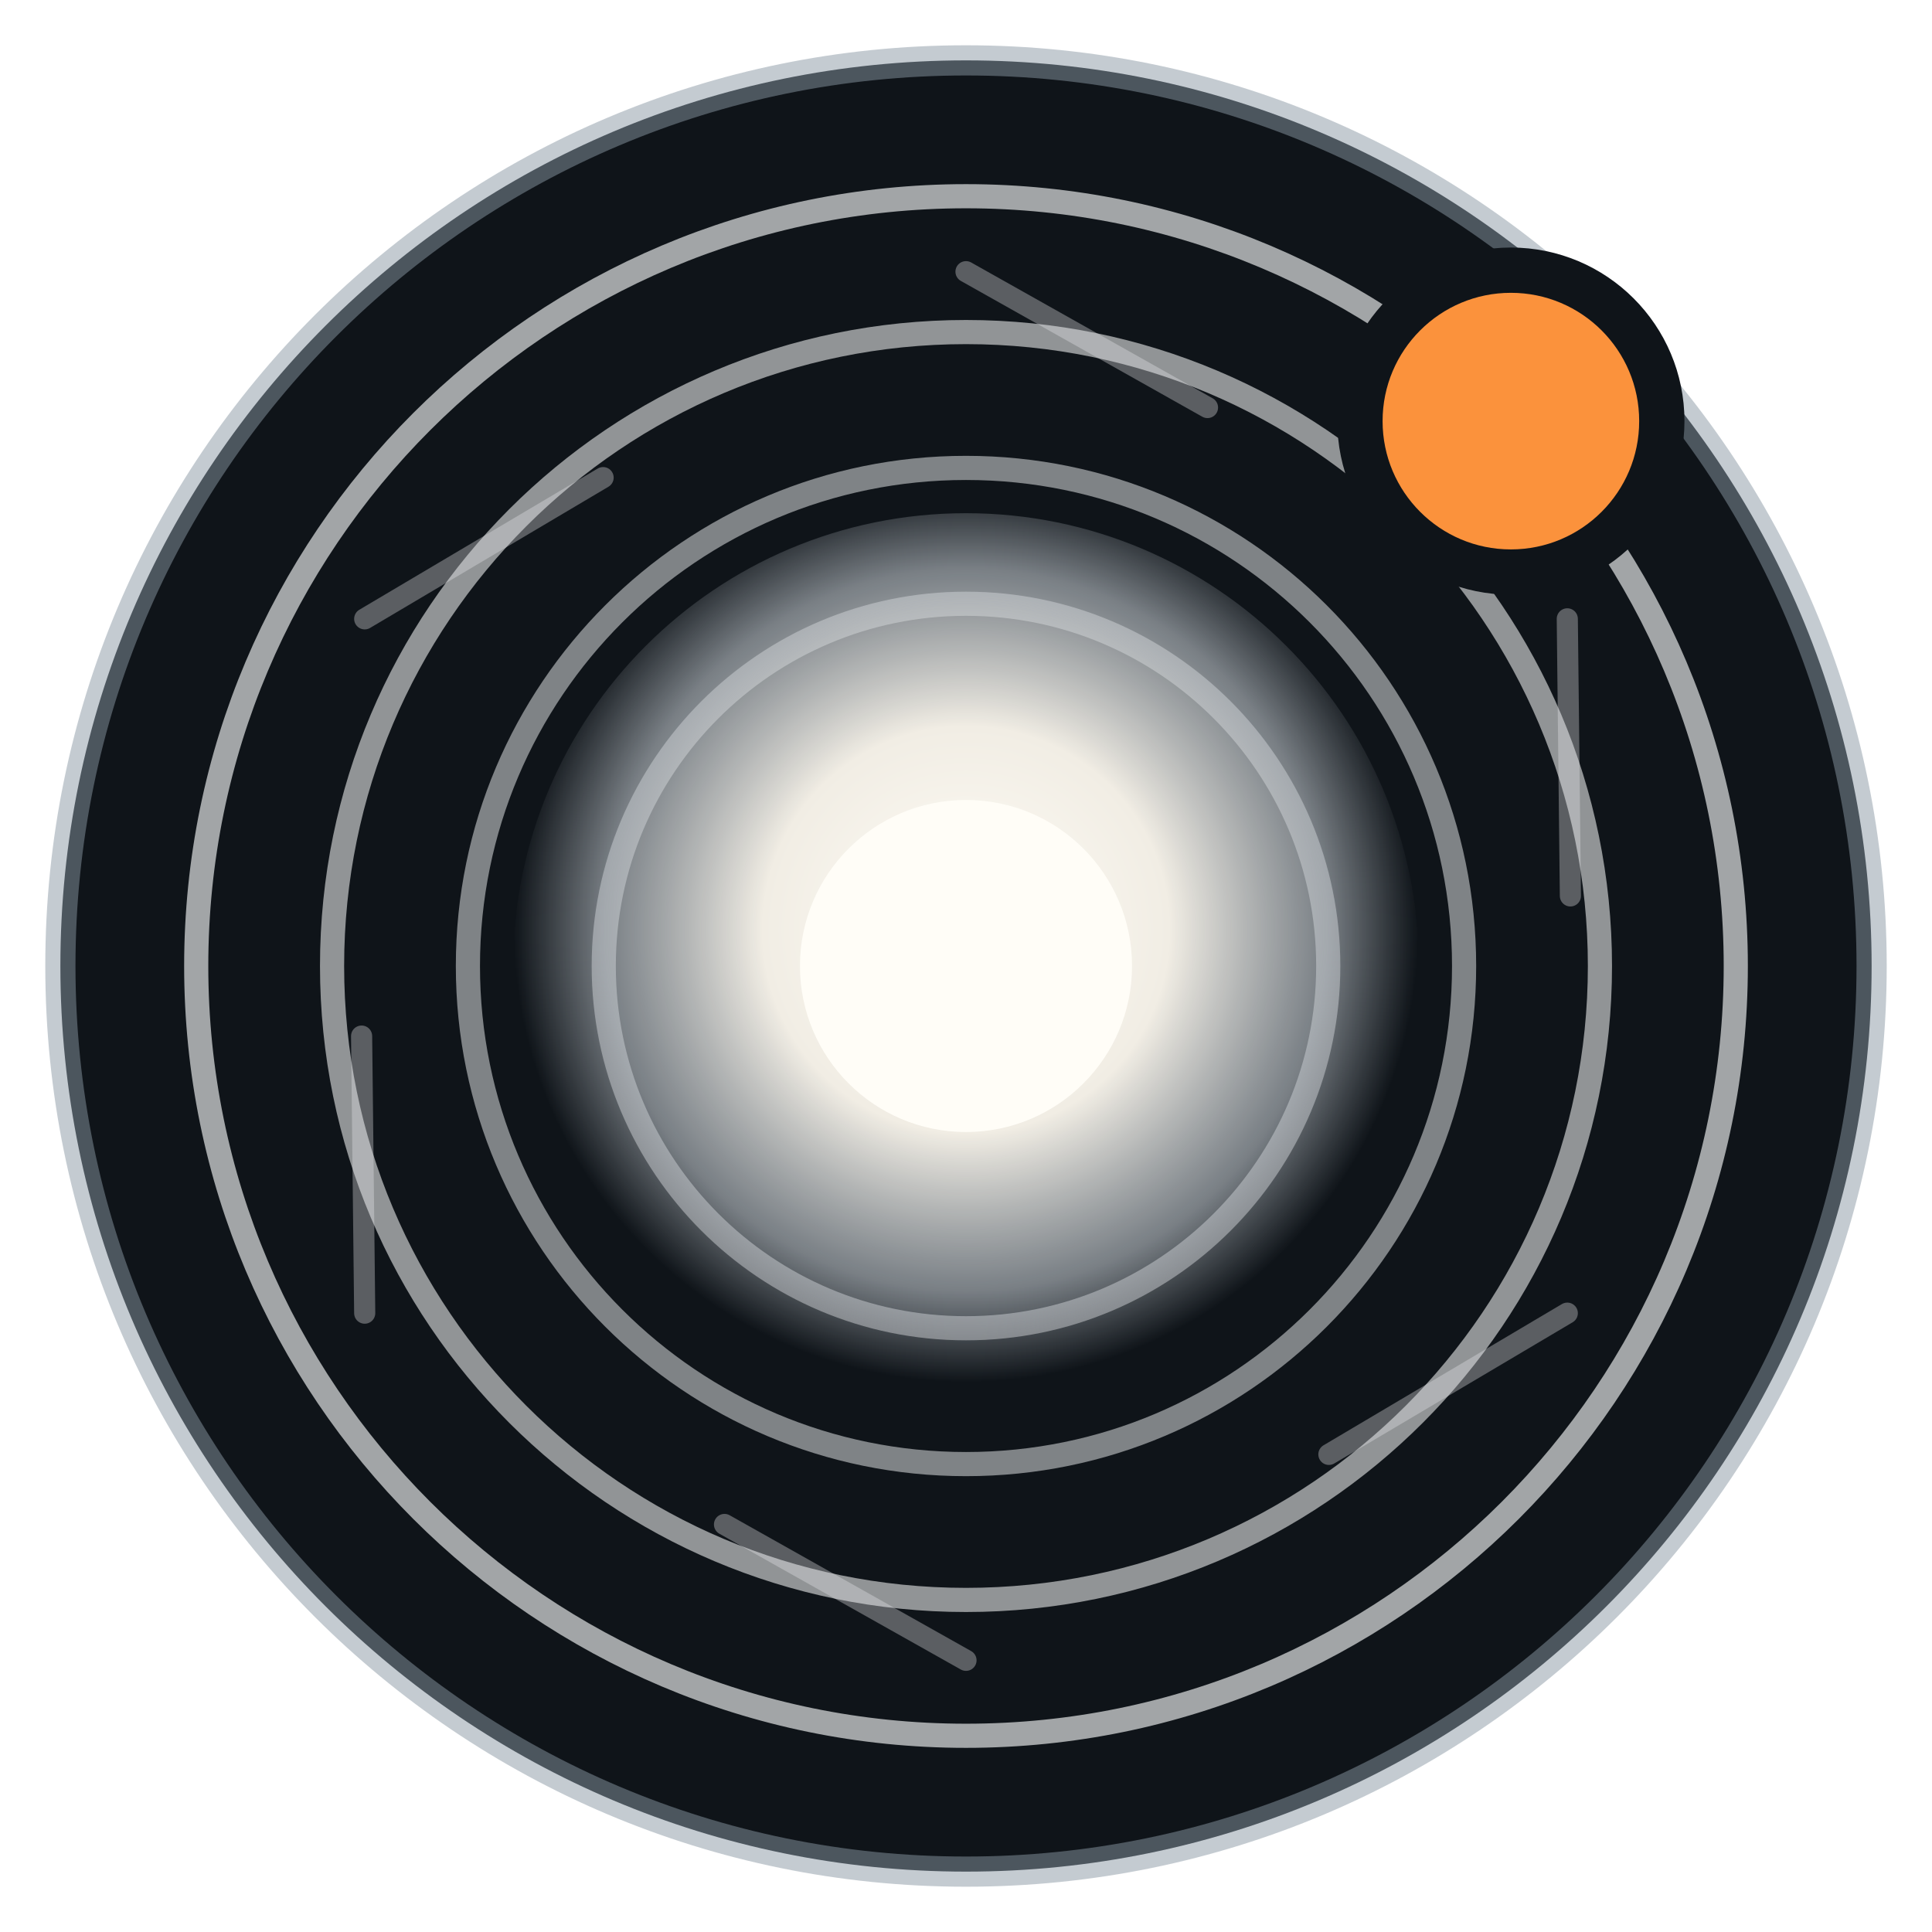
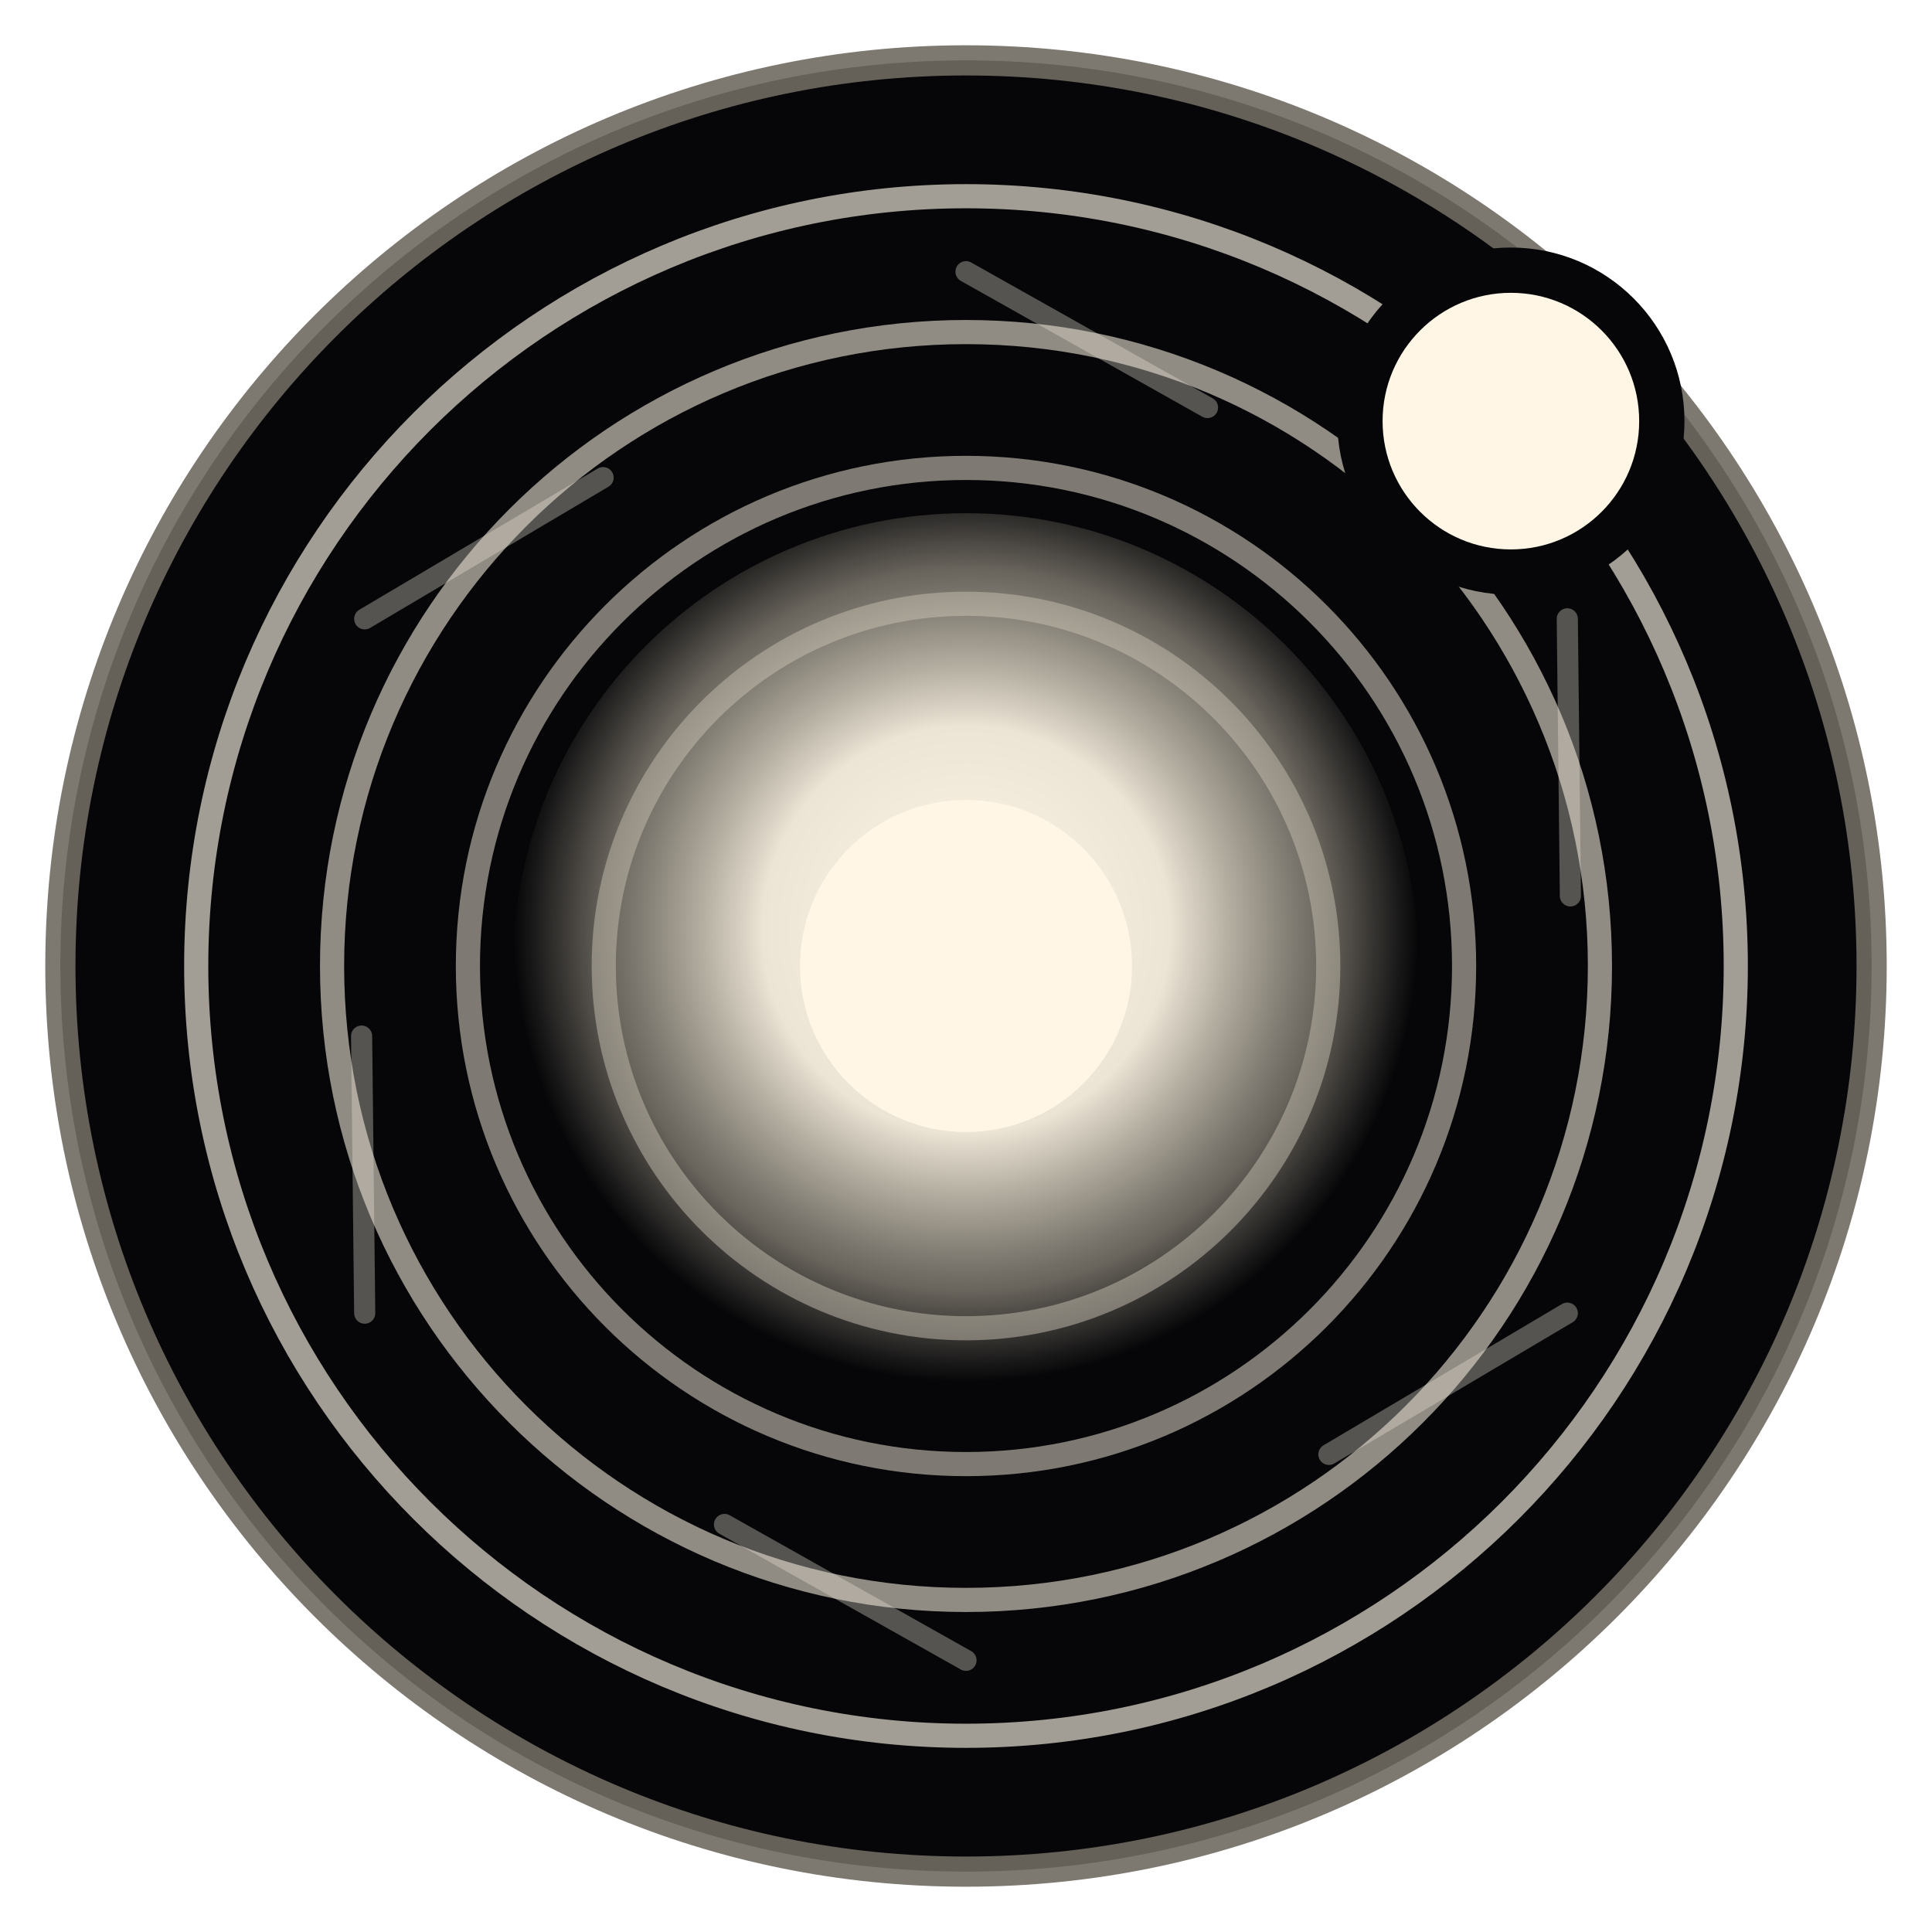
<svg xmlns="http://www.w3.org/2000/svg" viewBox="0 0 128 128" width="128" height="128">
  <defs>
    <radialGradient id="orb" cx="0.5" cy="0.46" r="0.5">
-       <stop offset="0" stop-color="#fffdf7" />
-       <stop offset="0.45" stop-color="#f1ede4" />
-       <stop offset="0.8" stop-color="#cfd6dc" stop-opacity="0.55" />
-       <stop offset="1" stop-color="#cfd6dc" stop-opacity="0" />
+       <stop offset="0" stop-color="#fff6e6" />
+       <stop offset="0.45" stop-color="#ece5d6" />
+       <stop offset="0.8" stop-color="#b8b0a0" stop-opacity="0.55" />
+       <stop offset="1" stop-color="#b8b0a0" stop-opacity="0" />
    </radialGradient>
  </defs>
-   <circle cx="64" cy="64" r="60" fill="#0f1419" stroke="#8b98a5" stroke-opacity="0.5" stroke-width="2" />
-   <circle cx="64" cy="64" r="24" fill="none" stroke="#e7e9ea" stroke-opacity="0.44" stroke-width="1.6" />
-   <circle cx="64" cy="64" r="33" fill="none" stroke="#e7e9ea" stroke-opacity="0.52" stroke-width="1.6" />
-   <circle cx="64" cy="64" r="42" fill="none" stroke="#e7e9ea" stroke-opacity="0.60" stroke-width="1.6" />
-   <circle cx="64" cy="64" r="51" fill="none" stroke="#e7e9ea" stroke-opacity="0.68" stroke-width="1.6" />
-   <line x1="64" y1="18" x2="80" y2="27" stroke="#e7e9ea" stroke-opacity="0.35" stroke-width="1.4" stroke-linecap="round" transform="rotate(0 64 64)" />
-   <line x1="64" y1="18" x2="80" y2="27" stroke="#e7e9ea" stroke-opacity="0.35" stroke-width="1.4" stroke-linecap="round" transform="rotate(60 64 64)" />
-   <line x1="64" y1="18" x2="80" y2="27" stroke="#e7e9ea" stroke-opacity="0.35" stroke-width="1.4" stroke-linecap="round" transform="rotate(120 64 64)" />
-   <line x1="64" y1="18" x2="80" y2="27" stroke="#e7e9ea" stroke-opacity="0.35" stroke-width="1.4" stroke-linecap="round" transform="rotate(180 64 64)" />
-   <line x1="64" y1="18" x2="80" y2="27" stroke="#e7e9ea" stroke-opacity="0.35" stroke-width="1.4" stroke-linecap="round" transform="rotate(240 64 64)" />
-   <line x1="64" y1="18" x2="80" y2="27" stroke="#e7e9ea" stroke-opacity="0.35" stroke-width="1.4" stroke-linecap="round" transform="rotate(300 64 64)" />
+   <circle cx="64" cy="64" r="60" fill="#060608" stroke="#6f6a61" stroke-opacity="0.9" stroke-width="2" />
+   <circle cx="64" cy="64" r="24" fill="none" stroke="#ece5d6" stroke-opacity="0.44" stroke-width="1.6" />
+   <circle cx="64" cy="64" r="33" fill="none" stroke="#ece5d6" stroke-opacity="0.52" stroke-width="1.6" />
+   <circle cx="64" cy="64" r="42" fill="none" stroke="#ece5d6" stroke-opacity="0.60" stroke-width="1.6" />
+   <circle cx="64" cy="64" r="51" fill="none" stroke="#ece5d6" stroke-opacity="0.68" stroke-width="1.6" />
+   <line x1="64" y1="18" x2="80" y2="27" stroke="#ece5d6" stroke-opacity="0.35" stroke-width="1.4" stroke-linecap="round" transform="rotate(0 64 64)" />
+   <line x1="64" y1="18" x2="80" y2="27" stroke="#ece5d6" stroke-opacity="0.35" stroke-width="1.4" stroke-linecap="round" transform="rotate(60 64 64)" />
+   <line x1="64" y1="18" x2="80" y2="27" stroke="#ece5d6" stroke-opacity="0.35" stroke-width="1.4" stroke-linecap="round" transform="rotate(120 64 64)" />
+   <line x1="64" y1="18" x2="80" y2="27" stroke="#ece5d6" stroke-opacity="0.35" stroke-width="1.4" stroke-linecap="round" transform="rotate(180 64 64)" />
+   <line x1="64" y1="18" x2="80" y2="27" stroke="#ece5d6" stroke-opacity="0.35" stroke-width="1.4" stroke-linecap="round" transform="rotate(240 64 64)" />
+   <line x1="64" y1="18" x2="80" y2="27" stroke="#ece5d6" stroke-opacity="0.35" stroke-width="1.4" stroke-linecap="round" transform="rotate(300 64 64)" />
  <circle cx="64" cy="64" r="30" fill="url(#orb)" />
-   <circle cx="64" cy="64" r="11" fill="#fffdf7" />
-   <circle cx="100.1" cy="27.9" r="10" fill="#fb923c" stroke="#0f1419" stroke-width="3" />
+   <circle cx="64" cy="64" r="11" fill="#fff6e6" />
+   <circle cx="100.1" cy="27.9" r="10" fill="#fff6e6" stroke="#060608" stroke-width="3" />
</svg>
